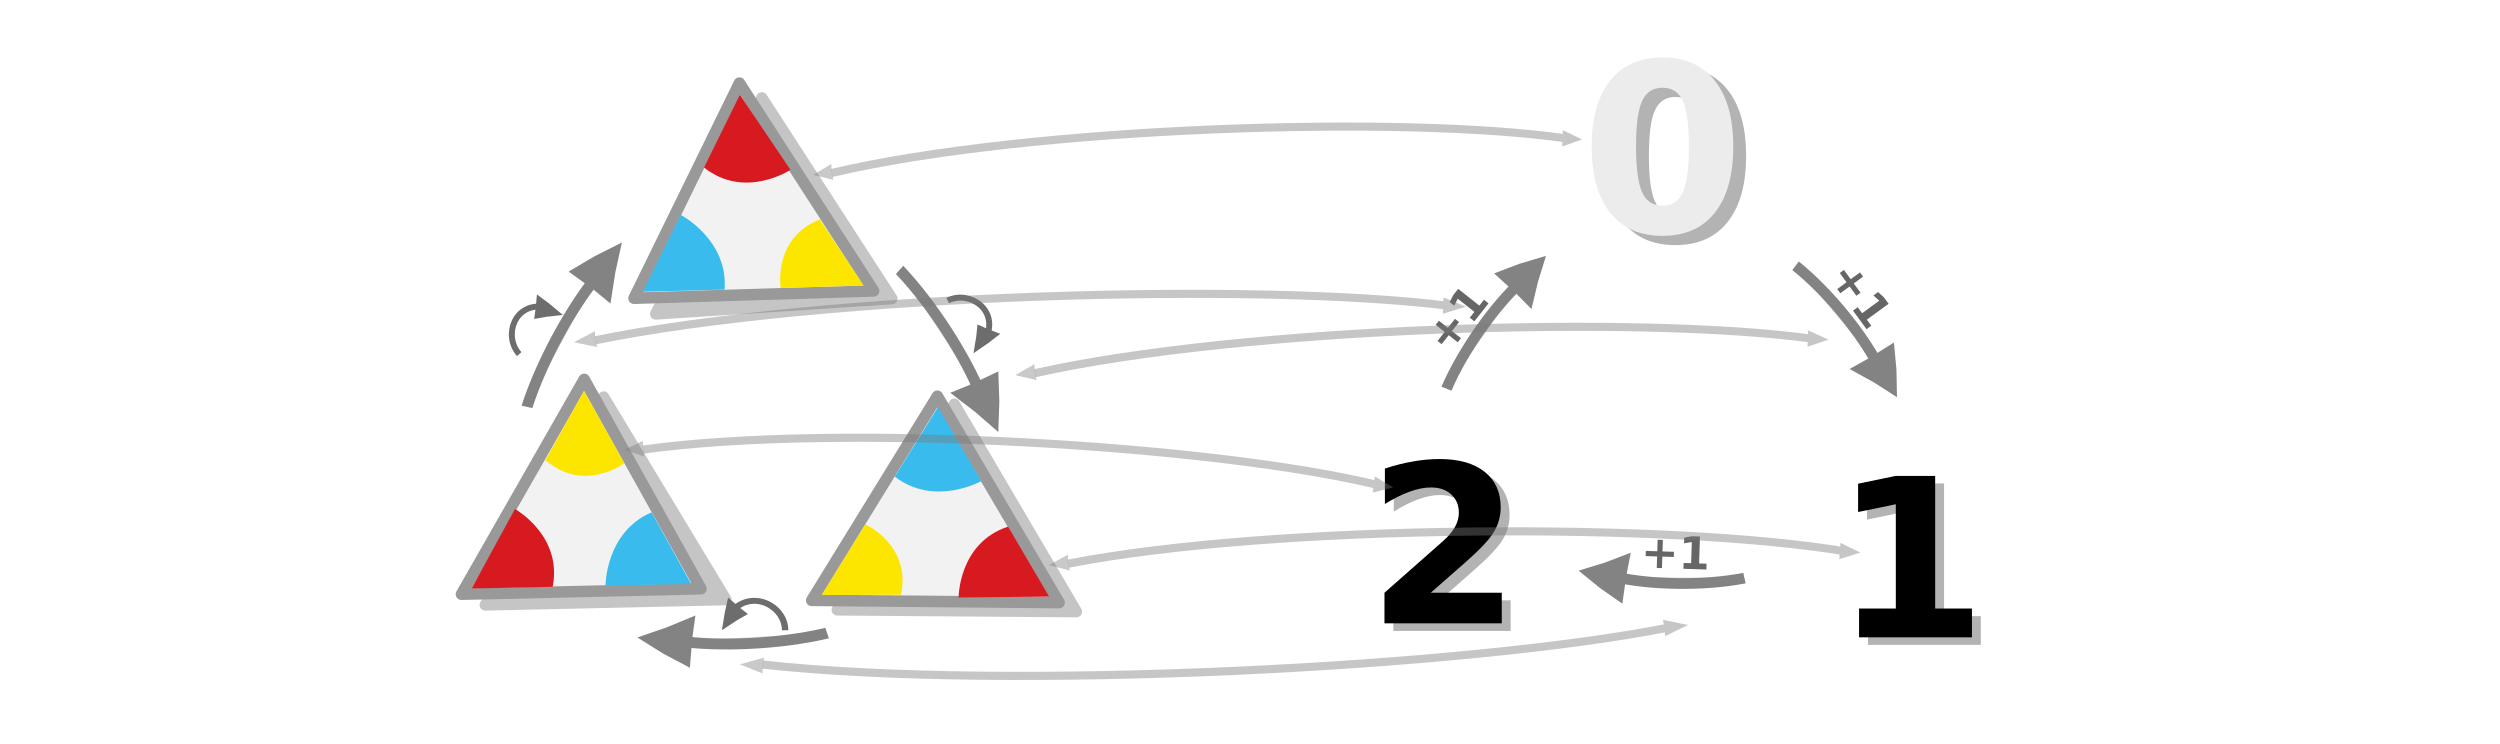
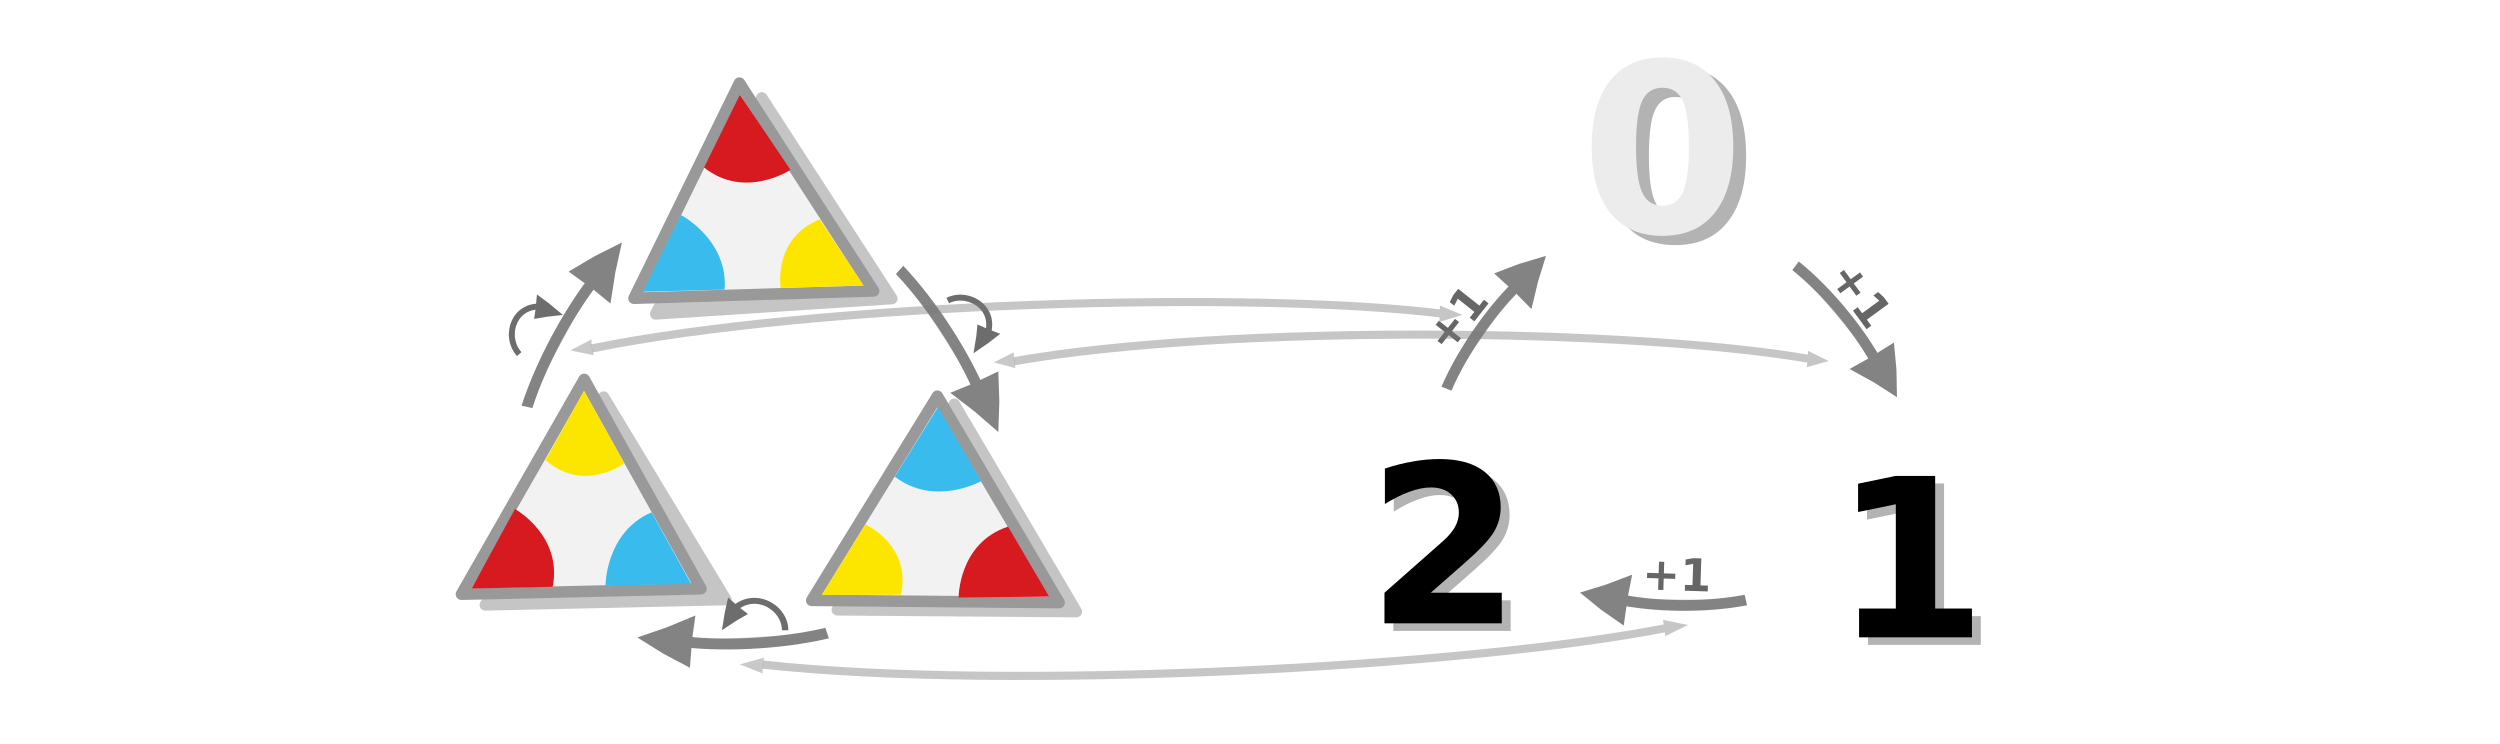
<svg xmlns="http://www.w3.org/2000/svg" viewBox="0 0 595.3 177" version="1.1" id="svg290">
  <defs id="defs294">
    </defs>
  <g aria-label="1" style="font-style:normal;font-weight:normal;font-size:52.721px;line-height:1.25;font-family:sans-serif;fill:#b3b3b3;fill-opacity:1;stroke:none;stroke-width:1.318" id="text3032-8" transform="translate(0,-6)">
    <path d="m 444.797,152.713 h 8.752 v -24.841 l -8.984,1.853 v -6.745 l 8.933,-1.853 h 9.422 v 31.586 h 8.752 v 6.848 h -26.875 z" style="font-style:normal;font-variant:normal;font-weight:bold;font-stretch:normal;font-family:sans-serif;-inkscape-font-specification:'sans-serif Bold';fill:#b3b3b3;stroke-width:1.318" id="path100240" />
  </g>
  <g aria-label="2" style="font-style:normal;font-weight:normal;font-size:52.721px;line-height:1.25;font-family:sans-serif;fill:#b3b3b3;fill-opacity:1;stroke:none;stroke-width:1.318" id="text3032-3-6" transform="translate(0,-6)">
    <path d="m 342.804,148.948 h 16.913 v 7.285 h -27.931 v -7.285 l 14.03,-12.382 q 1.879,-1.699 2.78,-3.321 0.901,-1.622 0.901,-3.372 0,-2.703 -1.828,-4.35 -1.802,-1.648 -4.814,-1.648 -2.317,0 -5.071,1.004 -2.754,0.978 -5.895,2.935 v -8.444 q 3.347,-1.107 6.616,-1.673 3.269,-0.592 6.41,-0.592 6.899,0 10.709,3.038 3.836,3.038 3.836,8.469 0,3.141 -1.622,5.869 -1.622,2.703 -6.822,7.259 z" style="font-style:normal;font-variant:normal;font-weight:bold;font-stretch:normal;font-family:sans-serif;-inkscape-font-specification:'sans-serif Bold';fill:#b3b3b3;stroke-width:1.318" id="path100237" />
  </g>
  <g aria-label="1" style="font-style:normal;font-weight:normal;font-size:52.721px;line-height:1.25;font-family:sans-serif;fill:#000000;fill-opacity:1;stroke:none;stroke-width:1.318" id="text3032" transform="translate(0,-6)">
    <path d="m 442.68,150.911 h 8.752 v -24.841 l -8.984,1.853 v -6.745 l 8.933,-1.853 h 9.422 v 31.586 h 8.752 v 6.848 h -26.875 z" style="font-style:normal;font-variant:normal;font-weight:bold;font-stretch:normal;font-family:sans-serif;-inkscape-font-specification:'sans-serif Bold';stroke-width:1.318" id="path100234" />
  </g>
  <g aria-label="2" style="font-style:normal;font-weight:normal;font-size:52.721px;line-height:1.25;font-family:sans-serif;fill:#000000;fill-opacity:1;stroke:none;stroke-width:1.318" id="text3032-3" transform="translate(0,-6)">
    <path d="m 340.687,147.146 h 16.913 v 7.285 h -27.931 v -7.285 l 14.03,-12.382 q 1.879,-1.699 2.78,-3.321 0.901,-1.622 0.901,-3.372 0,-2.703 -1.828,-4.35 -1.802,-1.648 -4.814,-1.648 -2.317,0 -5.071,1.004 -2.754,0.978 -5.895,2.935 v -8.444 q 3.347,-1.107 6.616,-1.673 3.269,-0.592 6.41,-0.592 6.899,0 10.709,3.038 3.836,3.038 3.836,8.469 0,3.141 -1.622,5.869 -1.622,2.703 -6.822,7.259 z" style="font-style:normal;font-variant:normal;font-weight:bold;font-stretch:normal;font-family:sans-serif;-inkscape-font-specification:'sans-serif Bold';stroke-width:1.318" id="path100231" />
  </g>
  <g id="g7972" transform="matrix(0.4173285,-0.5634306,0.5634306,0.4173285,235.5443,8.798674)">
    <g style="fill:#dddddd;stroke:#838383;stroke-width:6.389;stroke-miterlimit:10" id="g1482-7-3" transform="matrix(0.4074356,-0.00145477,5.2735526e-4,0.4183479,-83.08308,101.0471)">
      <path style="stroke-width:35.526" id="path1478-7-6" transform="matrix(0.4768,-0.02932,0.03214,0.42867,147.58,197.367)" d="m 315.1,101.79 c 10.682,-4.135 21.77,-7.738 33.127,-11.074 -8.518,-8.139 -17.577,-16.01 -27.178,-23.616 -2.04,12.119 -3.103,21.663 -5.949,34.69 z" />
      <path style="stroke-width:10.649;paint-order:markers fill stroke" id="path1480-1-1" transform="matrix(0.89574,0,0,0.81736,18.384,154.236)" d="m 197.036,89.49 c 39.237,-9.724 89.303,-9.828 120.462,-3.317" />
    </g>
    <g aria-label="+1" transform="rotate(1.819981)" style="font-style:normal;font-weight:normal;font-size:15.275px;line-height:1.25;font-family:sans-serif;fill:#666666;fill-opacity:1;stroke:none;stroke-width:0.382" id="text5016-15-0">
      <path d="m 19.171,179.562 v 3.908 h 3.893 v 1.76 h -3.893 v 3.908 h -1.775 v -3.908 h -3.893 v -1.76 h 3.893 v -3.908 z" style="font-style:normal;font-variant:normal;font-weight:bold;font-stretch:normal;font-family:sans-serif;-inkscape-font-specification:'sans-serif Bold';fill:#666666;stroke-width:0.382" id="path100226" />
      <path d="m 26.473,187.154 h 2.536 v -7.197 l -2.603,0.537 v -1.954 l 2.588,-0.537 h 2.73 v 9.152 h 2.536 v 1.984 h -7.787 z" style="font-style:normal;font-variant:normal;font-weight:bold;font-stretch:normal;font-family:sans-serif;-inkscape-font-specification:'sans-serif Bold';fill:#666666;stroke-width:0.382" id="path100228" />
    </g>
  </g>
-   <g id="g7972-3" transform="matrix(0.7011541,0,0,0.7011541,380.8983,-14.02878)">
+   <g id="g7972-3" transform="matrix(0.7011541,0,0,0.7011541,381.2245,-8.809494)">
    <g aria-label="+1" transform="rotate(1.819981)" style="font-style:normal;font-weight:normal;font-size:15.275px;line-height:1.25;font-family:sans-serif;fill:#666666;fill-opacity:1;stroke:none;stroke-width:0.382" id="text5016-15-0-6">
      <path d="m 27.932,202.588 v 3.908 h 3.893 v 1.76 h -3.893 v 3.908 h -1.775 v -3.908 h -3.893 v -1.76 h 3.893 v -3.908 z" style="font-style:normal;font-variant:normal;font-weight:bold;font-stretch:normal;font-family:sans-serif;-inkscape-font-specification:'sans-serif Bold';fill:#666666;stroke-width:0.382" id="path100221" />
      <path d="m 35.234,210.18 h 2.536 v -7.197 l -2.603,0.537 v -1.954 l 2.588,-0.537 h 2.73 v 9.152 h 2.536 v 1.984 h -7.787 z" style="font-style:normal;font-variant:normal;font-weight:bold;font-stretch:normal;font-family:sans-serif;-inkscape-font-specification:'sans-serif Bold';fill:#666666;stroke-width:0.382" id="path100223" />
    </g>
    <g style="fill:#dddddd;stroke:#838383;stroke-width:6.389;stroke-miterlimit:10" id="g1482-7-3-5-3" transform="matrix(-0.4071792,-0.01452407,0.0158787,-0.4180467,124.9389,314.2273)">
      <path style="stroke-width:35.526" id="path1478-7-6-1-4" transform="matrix(0.4768,-0.02932,0.03214,0.42867,147.58,197.367)" d="m 315.1,101.79 c 10.682,-4.135 21.77,-7.738 33.127,-11.074 -8.518,-8.139 -17.577,-16.01 -27.178,-23.616 -2.04,12.119 -3.103,21.663 -5.949,34.69 z" />
      <path style="stroke-width:10.649;paint-order:markers fill stroke" id="path1480-1-1-66-4" transform="matrix(0.89574,0,0,0.81736,18.384,154.236)" d="m 197.036,89.49 c 39.237,-9.724 89.303,-9.828 120.462,-3.317" />
    </g>
  </g>
  <g id="g7972-3-3" transform="matrix(0.4315332,0.5526267,-0.5526267,0.4315332,537.3458,-19.27494)">
    <g style="fill:#dddddd;stroke:#838383;stroke-width:6.389;stroke-miterlimit:10" id="g1482-7-3-4-6" transform="matrix(0.4074356,-0.00145477,5.2735526e-4,0.4183479,-83.08308,101.0471)">
      <path style="stroke-width:35.526" id="path1478-7-6-6-7" transform="matrix(0.4768,-0.02932,0.03214,0.42867,147.58,197.367)" d="m 315.1,101.79 c 10.682,-4.135 21.77,-7.738 33.127,-11.074 -8.518,-8.139 -17.577,-16.01 -27.178,-23.616 -2.04,12.119 -3.103,21.663 -5.949,34.69 z" />
      <path style="stroke-width:10.649;paint-order:markers fill stroke" id="path1480-1-1-3-5" transform="matrix(0.89574,0,0,0.81736,18.384,154.236)" d="m 197.036,89.49 c 39.237,-9.724 89.303,-9.828 120.462,-3.317" />
    </g>
    <g aria-label="+1" transform="rotate(1.819981)" style="font-style:normal;font-weight:normal;font-size:15.275px;line-height:1.25;font-family:sans-serif;fill:#666666;fill-opacity:1;stroke:none;stroke-width:0.382" id="text5016-15-0-6-3">
      <path d="m 19.171,179.562 v 3.908 h 3.893 v 1.76 h -3.893 v 3.908 h -1.775 v -3.908 h -3.893 v -1.76 h 3.893 v -3.908 z" style="font-style:normal;font-variant:normal;font-weight:bold;font-stretch:normal;font-family:sans-serif;-inkscape-font-specification:'sans-serif Bold';fill:#666666;stroke-width:0.382" id="path100216" />
      <path d="m 26.473,187.154 h 2.536 v -7.197 l -2.603,0.537 v -1.954 l 2.588,-0.537 h 2.73 v 9.152 h 2.536 v 1.984 h -7.787 z" style="font-style:normal;font-variant:normal;font-weight:bold;font-stretch:normal;font-family:sans-serif;-inkscape-font-specification:'sans-serif Bold';fill:#666666;stroke-width:0.382" id="path100218" />
    </g>
  </g>
  <g style="display:inline;fill:#dddddd;stroke:#838383;stroke-width:6.389;stroke-miterlimit:10" id="g1482-7" transform="matrix(-0.326457,0.01026792,-0.0110749,-0.2982668,263.0943,216.5633)">
    <path style="stroke-width:35.526" id="path1478-7" transform="matrix(0.4768,-0.02932,0.03214,0.42867,147.58,197.367)" d="m 315.1,101.79 c 10.682,-4.135 21.77,-7.738 33.127,-11.074 -8.518,-8.139 -17.577,-16.01 -27.178,-23.616 -2.04,12.119 -3.103,21.663 -5.949,34.69 z" />
    <path style="stroke-width:10.649;paint-order:markers fill stroke" id="path1480-1" transform="matrix(0.89574,0,0,0.81736,18.384,154.236)" d="m 197.036,89.49 c 39.237,-9.724 89.303,-9.828 120.462,-3.317" />
  </g>
  <g id="g1779" transform="matrix(0.6524327,0,0,0.6524327,19.99828,63.96568)" style="display:inline">
    <path style="opacity:0.57;fill:#999999;stroke:#999999;stroke-width:4.165;stroke-linecap:butt;stroke-linejoin:round;stroke-miterlimit:4;stroke-dasharray:none;stroke-opacity:1" d="M 362.2,125.191 317.644,49.477 274.924,124.53 Z" id="path1725-3" />
    <path style="fill:#f2f2f2;stroke:#999999;stroke-width:4.2;stroke-linecap:butt;stroke-linejoin:round;stroke-miterlimit:4;stroke-dasharray:none;stroke-opacity:1" d="M 355.899,121.897 311.474,46.568 265.595,121.078 Z" id="path1725" />
    <path style="fill:#39bced;fill-opacity:1;stroke:#000000;stroke-width:0;stroke-linecap:butt;stroke-linejoin:miter;stroke-miterlimit:4;stroke-dasharray:none;stroke-opacity:1" d="m 295.924,75.922 c 14.507,11.167 31.546,1.635 31.546,1.635 L 311.684,50.552 Z" id="path1742" />
    <path style="fill:#d71920;fill-opacity:1;stroke:#000000;stroke-width:0;stroke-linecap:butt;stroke-linejoin:miter;stroke-miterlimit:4;stroke-dasharray:none;stroke-opacity:1" d="m 337.278,94.155 c -18.135,5.947 -18.061,25.877 -18.061,25.877 l 33.059,-0.334 z" id="path1742-6" />
    <path style="fill:#fce600;fill-opacity:1;stroke:#000000;stroke-width:0;stroke-linecap:butt;stroke-linejoin:miter;stroke-miterlimit:4;stroke-dasharray:none;stroke-opacity:1" d="M 298.206,119.022 C 301.983,100.862 285.178,93.346 285.178,93.346 L 269.253,119.129 Z" id="path1742-6-7" />
  </g>
  <g id="g1779-5" transform="matrix(-0.3185001,0.5694086,-0.5694086,-0.3185001,292.6407,-22.32929)" style="display:inline">
    <path style="opacity:0.57;fill:#999999;stroke:#999999;stroke-width:4.165;stroke-linecap:butt;stroke-linejoin:round;stroke-miterlimit:4;stroke-dasharray:none;stroke-opacity:1" d="M 355.045,112.399 310.489,36.685 267.768,111.738 Z" id="path1725-3-3" />
    <path style="fill:#f2f2f2;stroke:#999999;stroke-width:4.2;stroke-linecap:butt;stroke-linejoin:round;stroke-miterlimit:4;stroke-dasharray:none;stroke-opacity:1" d="M 355.899,121.897 311.474,46.568 265.595,121.078 Z" id="path1725-5" />
    <path style="fill:#39bced;fill-opacity:1;stroke:#000000;stroke-width:0;stroke-linecap:butt;stroke-linejoin:miter;stroke-miterlimit:4;stroke-dasharray:none;stroke-opacity:1" d="m 295.924,75.922 c 14.507,11.167 31.546,1.635 31.546,1.635 L 311.684,50.552 Z" id="path1742-62" />
    <path style="fill:#d71920;fill-opacity:1;stroke:#000000;stroke-width:0;stroke-linecap:butt;stroke-linejoin:miter;stroke-miterlimit:4;stroke-dasharray:none;stroke-opacity:1" d="m 337.278,94.155 c -18.135,5.947 -18.061,25.877 -18.061,25.877 l 33.059,-0.334 z" id="path1742-6-9" />
    <path style="fill:#fce600;fill-opacity:1;stroke:#000000;stroke-width:0;stroke-linecap:butt;stroke-linejoin:miter;stroke-miterlimit:4;stroke-dasharray:none;stroke-opacity:1" d="M 298.206,119.022 C 301.983,100.862 285.178,93.346 285.178,93.346 L 269.253,119.129 Z" id="path1742-6-7-1" />
  </g>
  <g id="g1779-5-2" transform="matrix(-0.3588688,-0.5448684,0.5448684,-0.3588688,237.3756,257.4459)" style="display:inline">
    <path style="opacity:0.57;fill:#999999;stroke:#999999;stroke-width:4.165;stroke-linecap:butt;stroke-linejoin:round;stroke-miterlimit:4;stroke-dasharray:none;stroke-opacity:1" d="M 346.882,125.754 302.326,50.04 259.606,125.093 Z" id="path1725-3-3-7" />
    <path style="fill:#f2f2f2;stroke:#999999;stroke-width:4.2;stroke-linecap:butt;stroke-linejoin:round;stroke-miterlimit:4;stroke-dasharray:none;stroke-opacity:1" d="M 355.899,121.897 311.474,46.568 265.595,121.078 Z" id="path1725-5-0" />
    <path style="fill:#39bced;fill-opacity:1;stroke:#000000;stroke-width:0;stroke-linecap:butt;stroke-linejoin:miter;stroke-miterlimit:4;stroke-dasharray:none;stroke-opacity:1" d="m 295.924,75.922 c 14.507,11.167 31.546,1.635 31.546,1.635 L 311.684,50.552 Z" id="path1742-62-9" />
    <path style="fill:#d71920;fill-opacity:1;stroke:#000000;stroke-width:0;stroke-linecap:butt;stroke-linejoin:miter;stroke-miterlimit:4;stroke-dasharray:none;stroke-opacity:1" d="m 337.278,94.155 c -18.135,5.947 -18.061,25.877 -18.061,25.877 l 33.059,-0.334 z" id="path1742-6-9-3" />
    <path style="fill:#fce600;fill-opacity:1;stroke:#000000;stroke-width:0;stroke-linecap:butt;stroke-linejoin:miter;stroke-miterlimit:4;stroke-dasharray:none;stroke-opacity:1" d="M 298.206,119.022 C 301.983,100.862 285.178,93.346 285.178,93.346 L 269.253,119.129 Z" id="path1742-6-7-1-6" />
  </g>
  <g style="display:inline;fill:#dddddd;stroke:#838383;stroke-width:6.389;stroke-miterlimit:10" id="g1482-7-0" transform="matrix(0.1721444,0.2775715,-0.2527556,0.158746,238.1344,-25.91431)">
    <path style="stroke-width:35.526" id="path1478-7-9" transform="matrix(0.4768,-0.02932,0.03214,0.42867,147.58,197.367)" d="m 315.1,101.79 c 10.682,-4.135 21.77,-7.738 33.127,-11.074 -8.518,-8.139 -17.577,-16.01 -27.178,-23.616 -2.04,12.119 -3.103,21.663 -5.949,34.69 z" />
    <path style="stroke-width:10.649;paint-order:markers fill stroke" id="path1480-1-3" transform="matrix(0.89574,0,0,0.81736,18.384,154.236)" d="m 197.036,89.49 c 39.237,-9.724 89.303,-9.828 120.462,-3.317" />
  </g>
  <g style="display:inline;fill:#dddddd;stroke:#838383;stroke-width:6.389;stroke-miterlimit:10" id="g1482-7-0-7" transform="matrix(0.1610466,-0.2841542,0.2604978,0.1456934,34.85842,119.132)">
    <path style="stroke-width:35.526" id="path1478-7-9-9" transform="matrix(0.4768,-0.02932,0.03214,0.42867,147.58,197.367)" d="m 315.1,101.79 c 10.682,-4.135 21.77,-7.738 33.127,-11.074 -8.518,-8.139 -17.577,-16.01 -27.178,-23.616 -2.04,12.119 -3.103,21.663 -5.949,34.69 z" />
    <path style="stroke-width:10.649;paint-order:markers fill stroke" id="path1480-1-3-2" transform="matrix(0.89574,0,0,0.81736,18.384,154.236)" d="m 197.036,89.49 c 39.237,-9.724 89.303,-9.828 120.462,-3.317" />
  </g>
  <g stroke="#6d6d6d" fill="none" stroke-width="6.389" stroke-miterlimit="10" id="g3795-7-1-11" transform="matrix(0.1697602,-0.2107878,0.2107878,0.1697602,18.44446,118.8002)" style="display:inline">
    <path d="m 383.055,214.344 c 2.235,1.907 4.443,4.001 6.646,6.203 0.073,-3.403 0.024,-6.893 -0.147,-10.47 -2.265,1.5 -3.969,2.813 -6.499,4.267 z" stroke-width="8.945" id="path3791-5-0-59" />
    <path d="m 343,222.792 c 3.516,-21.151 33.051,-32.205 46.554,-8.173" stroke-width="5.24" paint-order="markers fill stroke" id="path3793-3-6-7" />
  </g>
  <g stroke="#6d6d6d" fill="none" stroke-width="6.389" stroke-miterlimit="10" id="g3795-7-1-11-4" transform="matrix(0.1566146,0.2207303,-0.2207303,0.1566146,221.1248,-39.04225)" style="display:inline">
    <path d="m 383.055,214.344 c 2.235,1.907 4.443,4.001 6.646,6.203 0.073,-3.403 0.024,-6.893 -0.147,-10.47 -2.265,1.5 -3.969,2.813 -6.499,4.267 z" stroke-width="8.945" id="path3791-5-0-59-6" />
    <path d="m 343,222.792 c 3.516,-21.151 33.051,-32.205 46.554,-8.173" stroke-width="5.24" paint-order="markers fill stroke" id="path3793-3-6-7-9" />
  </g>
  <g stroke="#6d6d6d" fill="none" stroke-width="6.389" stroke-miterlimit="10" id="g3795-7-1-11-2" transform="matrix(-0.287544,-0.04400192,-0.04737934,0.2670465,296.1389,105.6768)" style="display:inline">
    <path d="m 383.055,214.344 c 2.235,1.907 4.443,4.001 6.646,6.203 0.073,-3.403 0.024,-6.893 -0.147,-10.47 -2.265,1.5 -3.969,2.813 -6.499,4.267 z" stroke-width="8.945" id="path3791-5-0-59-2" />
    <path d="m 343,222.792 c 3.516,-21.151 33.051,-32.205 46.554,-8.173" stroke-width="5.24" paint-order="markers fill stroke" id="path3793-3-6-7-4" />
  </g>
  <g aria-label="0" style="font-style:normal;font-weight:normal;font-size:56.178px;line-height:1.25;font-family:sans-serif;fill:#b3b3b3;fill-opacity:1;stroke:none;stroke-width:1.404" id="text3032-3-6-8-8-0" transform="translate(0,-6)">
    <path d="m 405.224,43.051 q 0,-7.681 -1.454,-10.808 -1.426,-3.155 -4.828,-3.155 -3.401,0 -4.855,3.155 -1.454,3.127 -1.454,10.808 0,7.763 1.454,10.945 1.454,3.182 4.855,3.182 3.374,0 4.828,-3.182 1.454,-3.182 1.454,-10.945 z m 10.561,0.082 q 0,10.177 -4.389,15.718 -4.389,5.514 -12.454,5.514 -8.092,0 -12.481,-5.514 -4.389,-5.541 -4.389,-15.718 0,-10.204 4.389,-15.718 4.389,-5.541 12.481,-5.541 8.065,0 12.454,5.541 4.389,5.514 4.389,15.718 z" style="font-style:normal;font-variant:normal;font-weight:bold;font-stretch:normal;font-family:sans-serif;-inkscape-font-specification:'sans-serif Bold';fill:#b3b3b3;stroke-width:1.404" id="path100213" />
  </g>
  <g aria-label="0" style="font-style:normal;font-weight:normal;font-size:56.178px;line-height:1.25;font-family:sans-serif;fill:#ececec;fill-opacity:1;stroke:none;stroke-width:1.404" id="text3032-3-2-1-0" transform="translate(0,-6)">
    <path d="m 402.162,40.853 q 0,-7.681 -1.454,-10.808 -1.426,-3.155 -4.828,-3.155 -3.401,0 -4.855,3.155 -1.454,3.127 -1.454,10.808 0,7.763 1.454,10.945 1.454,3.182 4.855,3.182 3.374,0 4.828,-3.182 1.454,-3.182 1.454,-10.945 z m 10.561,0.082 q 0,10.177 -4.389,15.718 -4.389,5.514 -12.454,5.514 -8.092,0 -12.481,-5.514 -4.389,-5.541 -4.389,-15.718 0,-10.204 4.389,-15.718 4.389,-5.541 12.481,-5.541 8.065,0 12.454,5.541 4.389,5.514 4.389,15.718 z" style="font-style:normal;font-variant:normal;font-weight:bold;font-stretch:normal;font-family:sans-serif;-inkscape-font-specification:'sans-serif Bold';fill:#ececec;stroke-width:1.404" id="path100210" />
  </g>
-   <g id="g1946" transform="matrix(0.7398793,-0.03994987,0.03994987,0.7398793,64.8249,45.92876)">
-     <g style="display:inline;opacity:0.422;fill:#dddddd;stroke:#797979;stroke-width:12.277;stroke-miterlimit:10;stroke-dasharray:none;stroke-opacity:1" id="g1482-7-0-1-0-3-9-3-9-9" transform="matrix(0.1524171,8.9640524e-4,0.00951498,0.2128515,368.2957,-41.34716)">
-       <path style="stroke:#797979;stroke-width:12.277;stroke-miterlimit:10;stroke-dasharray:none;stroke-opacity:1" id="path1478-7-9-0-19-0-7-8-4-2" d="m 298.847,219.752 c 4.5,-1.111 9.2,-2.108 14.027,-3.049 -4.045,-1.706 -8.315,-3.342 -12.812,-4.909 -0.408,2.779 -0.491,4.959 -1.214,7.958 z" />
-       <path style="fill:none;stroke:#797979;stroke-width:12.277;stroke-miterlimit:10;stroke-dasharray:none;stroke-opacity:1;paint-order:markers fill stroke" id="path1480-1-3-1-5-7-5-8-6-2" d="m -1249.744,215.092 c 418.678,-55.437 1215.456,-46.663 1553.738,1.621" />
-     </g>
-     <path d="m 178.717,2.379 c -0.615,0.363 -1.266,0.708 -1.939,1.045 0.693,0.233 1.417,0.445 2.17,0.636 -0.083,-0.586 -0.184,-1.039 -0.231,-1.68 z" id="path1478-7-9-0-19-0-7-5-4-9-3-6" style="display:inline;opacity:0.401;fill:#757575;fill-opacity:1;stroke:#797979;stroke-width:2.211;stroke-miterlimit:10;stroke-dasharray:none;stroke-opacity:1" />
-   </g>
-   <g id="g1946-5" transform="matrix(0.781264,-0.01771973,0.018689,0.7407451,113.7945,134.9499)">
-     <g style="display:inline;opacity:0.422;fill:#dddddd;stroke:#797979;stroke-width:12.277;stroke-miterlimit:10;stroke-dasharray:none;stroke-opacity:1" id="g1482-7-0-1-0-3-9-3-9-9-62" transform="matrix(0.1524171,8.9640524e-4,0.00951498,0.2128515,368.2957,-41.34716)">
-       <path style="stroke:#797979;stroke-width:12.277;stroke-miterlimit:10;stroke-dasharray:none;stroke-opacity:1" id="path1478-7-9-0-19-0-7-8-4-2-9" d="m 298.847,219.752 c 4.5,-1.111 9.2,-2.108 14.027,-3.049 -4.045,-1.706 -8.315,-3.342 -12.812,-4.909 -0.408,2.779 -0.491,4.959 -1.214,7.958 z" />
-       <path style="fill:none;stroke:#797979;stroke-width:12.277;stroke-miterlimit:10;stroke-dasharray:none;stroke-opacity:1;paint-order:markers fill stroke" id="path1480-1-3-1-5-7-5-8-6-2-1" d="m -1249.744,215.092 c 418.678,-55.437 1215.456,-46.663 1553.738,1.621" />
-     </g>
-     <path d="m 178.717,2.379 c -0.615,0.363 -1.266,0.708 -1.939,1.045 0.693,0.233 1.417,0.445 2.17,0.636 -0.083,-0.586 -0.184,-1.039 -0.231,-1.68 z" id="path1478-7-9-0-19-0-7-5-4-9-3-6-2" style="display:inline;opacity:0.401;fill:#757575;fill-opacity:1;stroke:#797979;stroke-width:2.211;stroke-miterlimit:10;stroke-dasharray:none;stroke-opacity:1" />
-   </g>
-   <g id="g1946-5-7" transform="matrix(0.7403286,0.03051074,-0.03051074,0.7403286,20.04257,99.11234)">
-     <g style="display:inline;opacity:0.422;fill:#dddddd;stroke:#797979;stroke-width:12.277;stroke-miterlimit:10;stroke-dasharray:none;stroke-opacity:1" id="g1482-7-0-1-0-3-9-3-9-9-62-0" transform="matrix(0.1524171,8.9640524e-4,0.00951498,0.2128515,368.2957,-41.34716)">
-       <path style="stroke:#797979;stroke-width:12.277;stroke-miterlimit:10;stroke-dasharray:none;stroke-opacity:1" id="path1478-7-9-0-19-0-7-8-4-2-9-9" d="m 298.847,219.752 c 4.5,-1.111 9.2,-2.108 14.027,-3.049 -4.045,-1.706 -8.315,-3.342 -12.812,-4.909 -0.408,2.779 -0.491,4.959 -1.214,7.958 z" />
-       <path style="fill:none;stroke:#797979;stroke-width:12.277;stroke-miterlimit:10;stroke-dasharray:none;stroke-opacity:1;paint-order:markers fill stroke" id="path1480-1-3-1-5-7-5-8-6-2-1-3" d="m -1249.744,215.092 c 418.678,-55.437 1215.456,-46.663 1553.738,1.621" />
-     </g>
-     <path d="m 178.717,2.379 c -0.615,0.363 -1.266,0.708 -1.939,1.045 0.693,0.233 1.417,0.445 2.17,0.636 -0.083,-0.586 -0.184,-1.039 -0.231,-1.68 z" id="path1478-7-9-0-19-0-7-5-4-9-3-6-2-6" style="display:inline;opacity:0.401;fill:#757575;fill-opacity:1;stroke:#797979;stroke-width:2.211;stroke-miterlimit:10;stroke-dasharray:none;stroke-opacity:1" />
-   </g>
-   <g id="g1946-0" transform="matrix(0.7825197,-0.03994987,0.04225224,0.7398793,105.532,93.60095)">
+   <g id="g1946-0" transform="matrix(0.8035216,-0.00707992,0.0114548,0.7410006,96.88832,84.83441)">
    <g style="display:inline;opacity:0.422;fill:#dddddd;stroke:#797979;stroke-width:12.277;stroke-miterlimit:10;stroke-dasharray:none;stroke-opacity:1" id="g1482-7-0-1-0-3-9-3-9-9-6" transform="matrix(0.1524171,8.9640524e-4,0.00951498,0.2128515,368.2957,-41.34716)">
      <path style="stroke:#797979;stroke-width:12.277;stroke-miterlimit:10;stroke-dasharray:none;stroke-opacity:1" id="path1478-7-9-0-19-0-7-8-4-2-2" d="m 298.847,219.752 c 4.5,-1.111 9.2,-2.108 14.027,-3.049 -4.045,-1.706 -8.315,-3.342 -12.812,-4.909 -0.408,2.779 -0.491,4.959 -1.214,7.958 z" />
      <path style="fill:none;stroke:#797979;stroke-width:12.277;stroke-miterlimit:10;stroke-dasharray:none;stroke-opacity:1;paint-order:markers fill stroke" id="path1480-1-3-1-5-7-5-8-6-2-6" d="m -1249.744,215.092 c 418.678,-55.437 1215.456,-46.663 1553.738,1.621" />
    </g>
    <path d="m 178.717,2.379 c -0.615,0.363 -1.266,0.708 -1.939,1.045 0.693,0.233 1.417,0.445 2.17,0.636 -0.083,-0.586 -0.184,-1.039 -0.231,-1.68 z" id="path1478-7-9-0-19-0-7-5-4-9-3-6-1" style="display:inline;opacity:0.401;fill:#757575;fill-opacity:1;stroke:#797979;stroke-width:2.211;stroke-miterlimit:10;stroke-dasharray:none;stroke-opacity:1" />
  </g>
-   <g id="g1946-0-8" transform="matrix(0.858324,-0.03994987,0.0463453,0.7398793,-12.76924,85.75355)">
+   <g id="g1946-0-8" transform="matrix(0.858324,-0.03994987,0.0463453,0.7398793,-13.60741,87.70385)">
    <g style="display:inline;opacity:0.422;fill:#dddddd;stroke:#797979;stroke-width:12.277;stroke-miterlimit:10;stroke-dasharray:none;stroke-opacity:1" id="g1482-7-0-1-0-3-9-3-9-9-6-7" transform="matrix(0.1524171,8.9640524e-4,0.00951498,0.2128515,368.2957,-41.34716)">
      <path style="stroke:#797979;stroke-width:12.277;stroke-miterlimit:10;stroke-dasharray:none;stroke-opacity:1" id="path1478-7-9-0-19-0-7-8-4-2-2-9" d="m 298.847,219.752 c 4.5,-1.111 9.2,-2.108 14.027,-3.049 -4.045,-1.706 -8.315,-3.342 -12.812,-4.909 -0.408,2.779 -0.491,4.959 -1.214,7.958 z" />
      <path style="fill:none;stroke:#797979;stroke-width:12.277;stroke-miterlimit:10;stroke-dasharray:none;stroke-opacity:1;paint-order:markers fill stroke" id="path1480-1-3-1-5-7-5-8-6-2-6-2" d="m -1249.744,215.092 c 418.678,-55.437 1215.456,-46.663 1553.738,1.621" />
    </g>
    <path d="m 178.717,2.379 c -0.615,0.363 -1.266,0.708 -1.939,1.045 0.693,0.233 1.417,0.445 2.17,0.636 -0.083,-0.586 -0.184,-1.039 -0.231,-1.68 z" id="path1478-7-9-0-19-0-7-5-4-9-3-6-1-0" style="display:inline;opacity:0.401;fill:#757575;fill-opacity:1;stroke:#797979;stroke-width:2.211;stroke-miterlimit:10;stroke-dasharray:none;stroke-opacity:1" />
  </g>
  <g id="g1946-5-2" transform="matrix(0.9130889,-0.03217193,-0.01861648,-0.7408335,17.42718,166.4839)">
    <g style="display:inline;opacity:0.422;fill:#dddddd;stroke:#797979;stroke-width:12.277;stroke-miterlimit:10;stroke-dasharray:none;stroke-opacity:1" id="g1482-7-0-1-0-3-9-3-9-9-62-3" transform="matrix(0.1524171,8.9640524e-4,0.00951498,0.2128515,368.2957,-41.34716)">
      <path style="stroke:#797979;stroke-width:12.277;stroke-miterlimit:10;stroke-dasharray:none;stroke-opacity:1" id="path1478-7-9-0-19-0-7-8-4-2-9-7" d="m 298.847,219.752 c 4.5,-1.111 9.2,-2.108 14.027,-3.049 -4.045,-1.706 -8.315,-3.342 -12.812,-4.909 -0.408,2.779 -0.491,4.959 -1.214,7.958 z" />
      <path style="fill:none;stroke:#797979;stroke-width:12.277;stroke-miterlimit:10;stroke-dasharray:none;stroke-opacity:1;paint-order:markers fill stroke" id="path1480-1-3-1-5-7-5-8-6-2-1-5" d="m -1249.744,215.092 c 418.678,-55.437 1215.456,-46.663 1553.738,1.621" />
    </g>
    <path d="m 178.717,2.379 c -0.615,0.363 -1.266,0.708 -1.939,1.045 0.693,0.233 1.417,0.445 2.17,0.636 -0.083,-0.586 -0.184,-1.039 -0.231,-1.68 z" id="path1478-7-9-0-19-0-7-5-4-9-3-6-2-9" style="display:inline;opacity:0.401;fill:#757575;fill-opacity:1;stroke:#797979;stroke-width:2.211;stroke-miterlimit:10;stroke-dasharray:none;stroke-opacity:1" />
  </g>
</svg>
